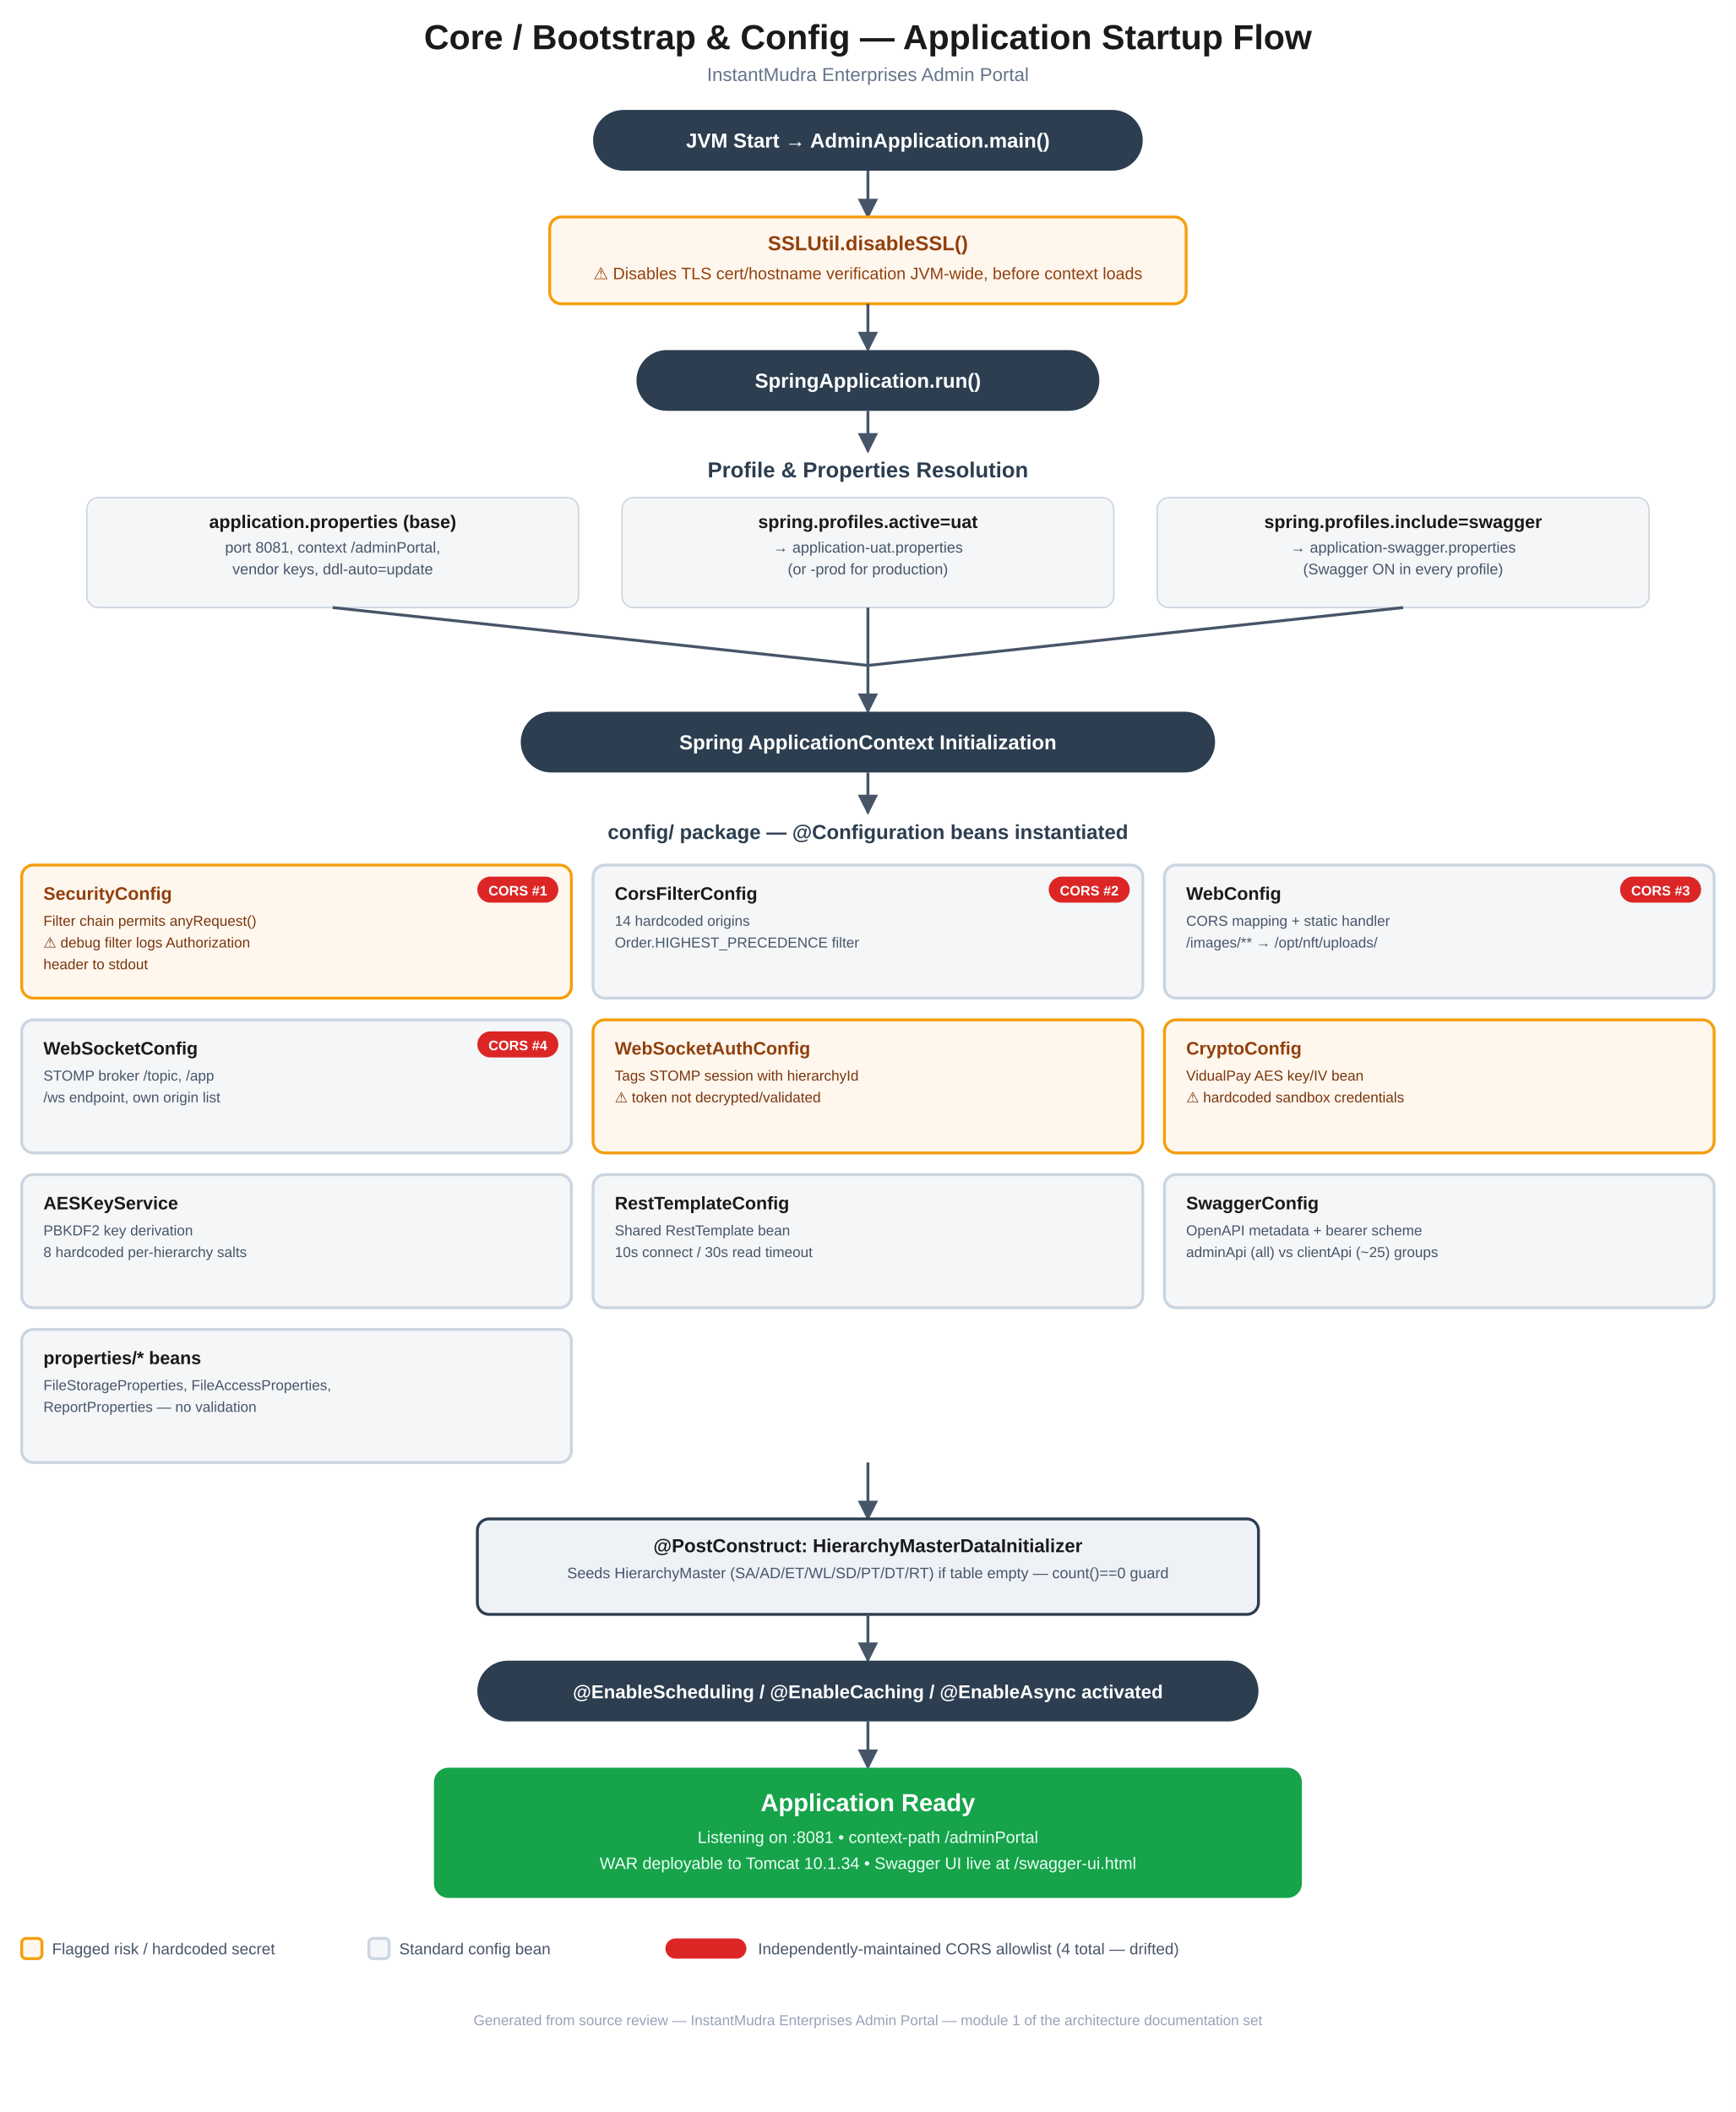
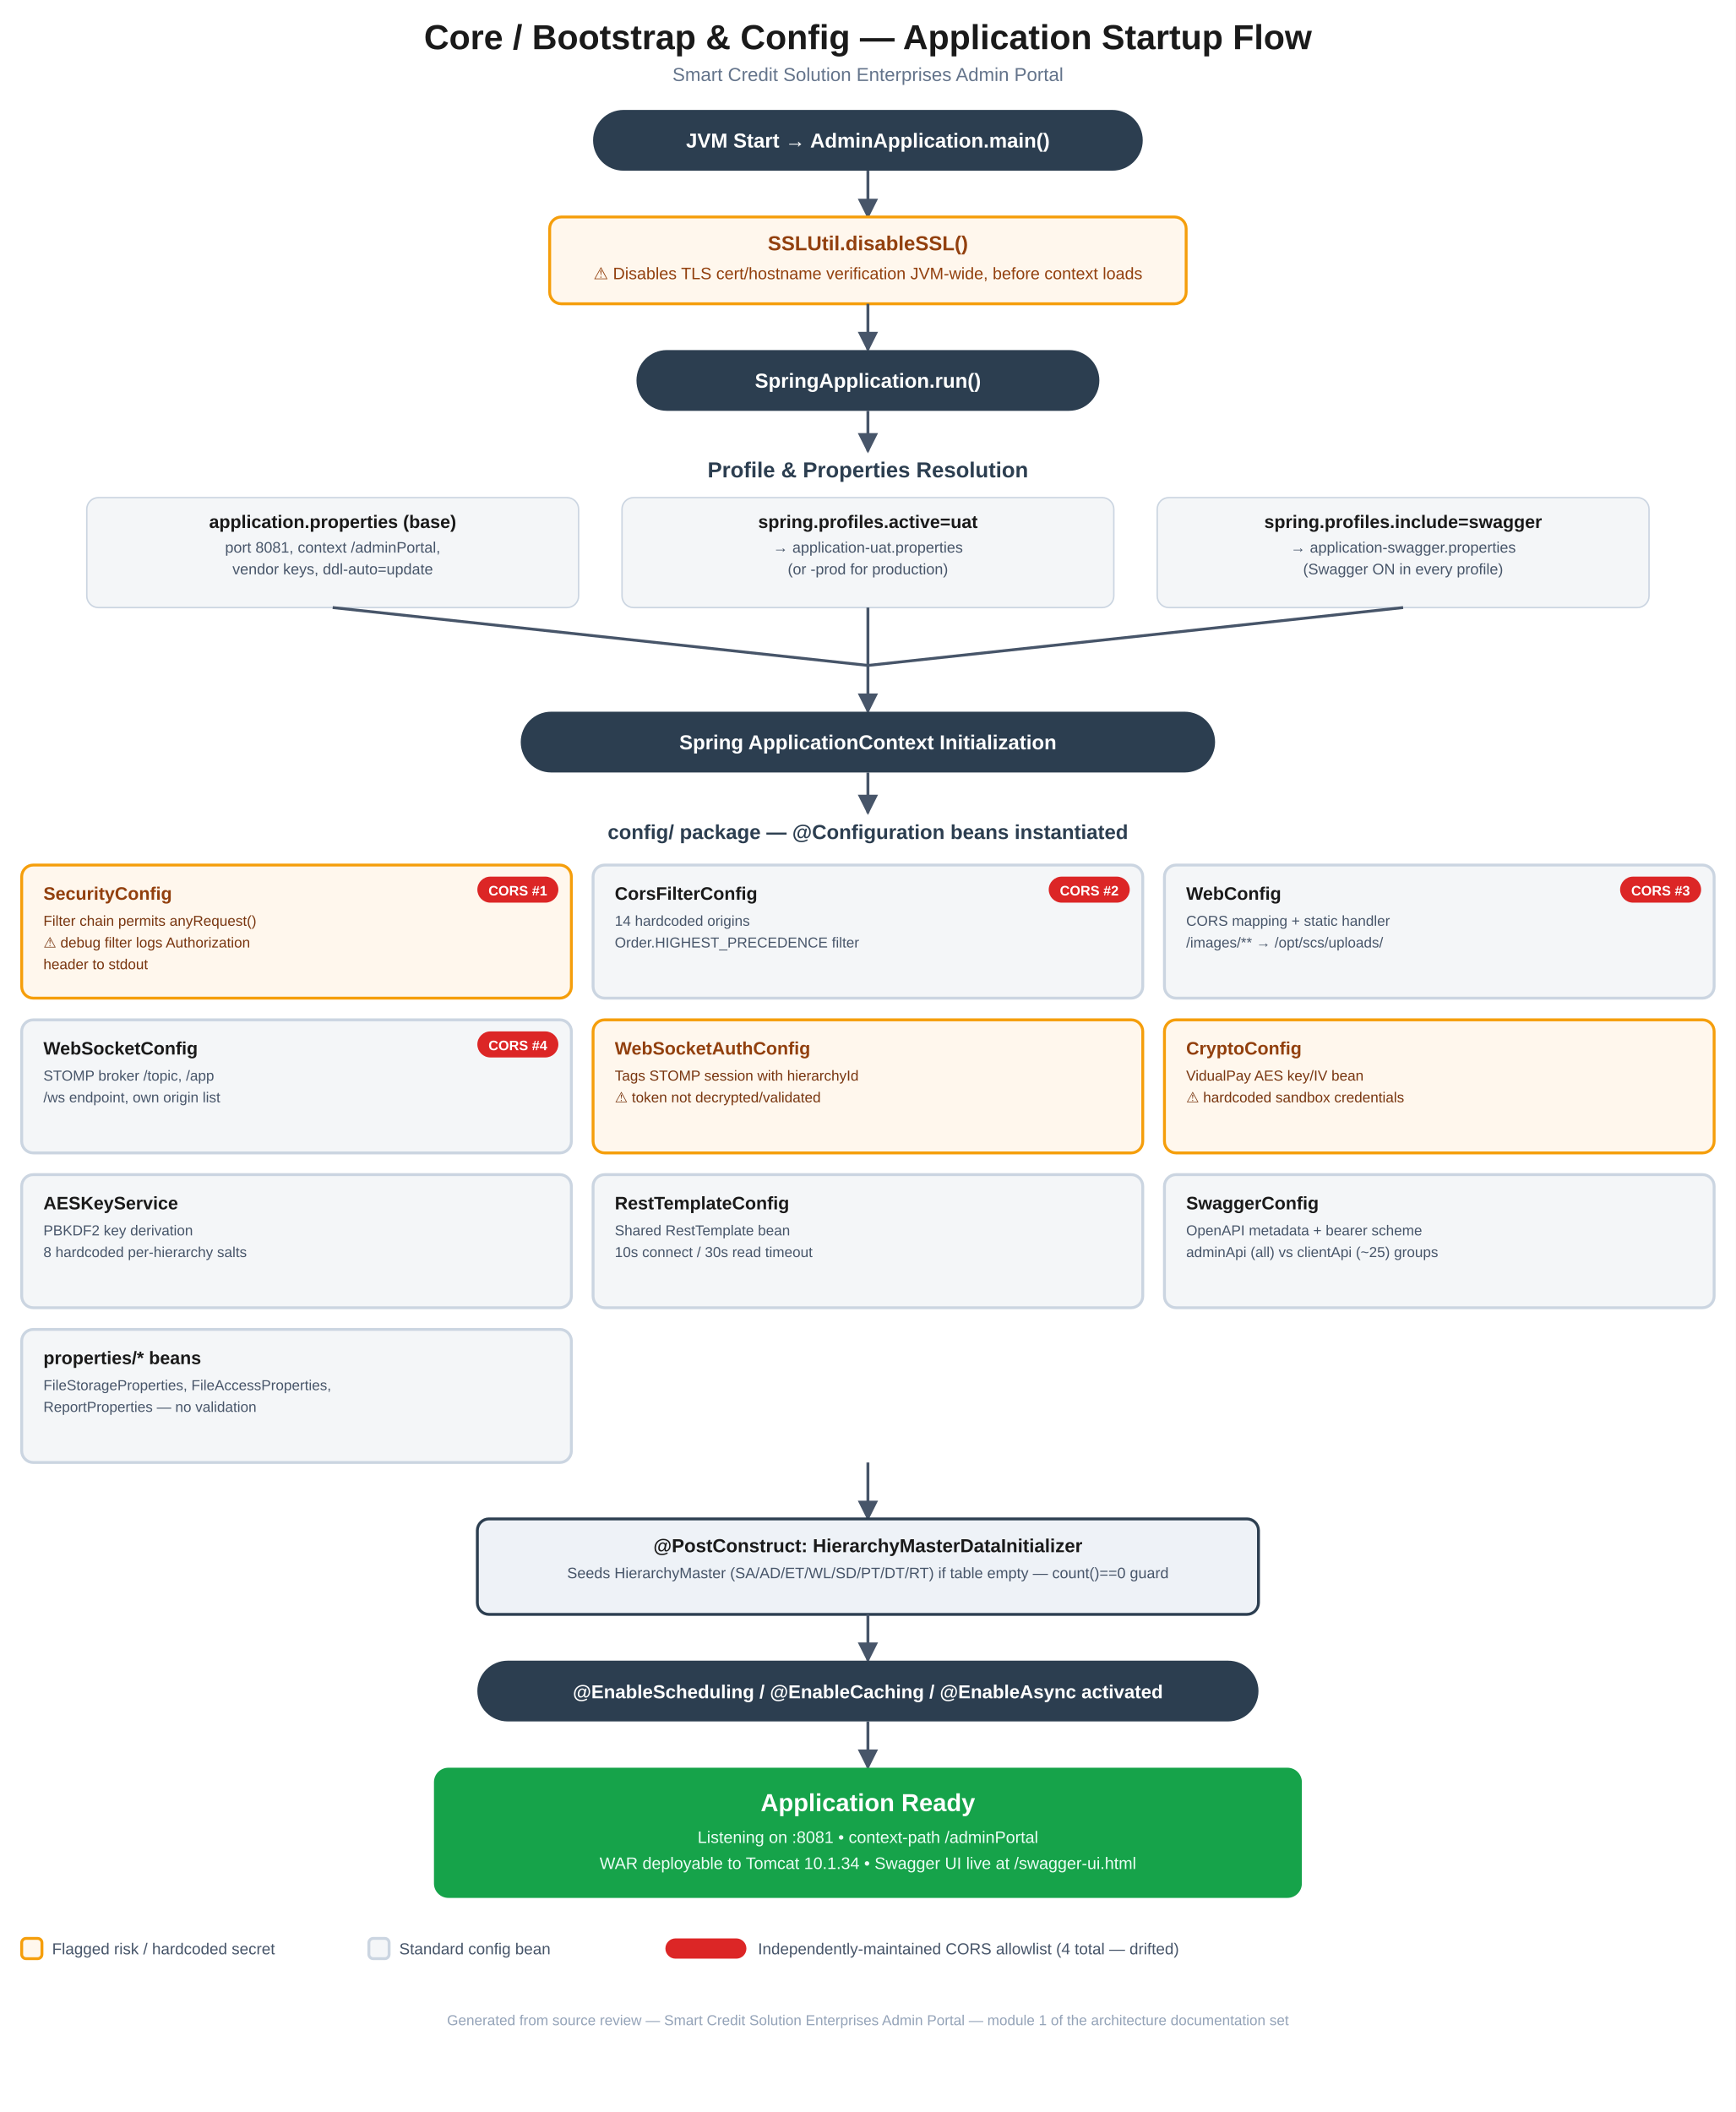
<svg xmlns="http://www.w3.org/2000/svg" viewBox="0 0 1200 1460" font-family="Segoe UI, Arial, sans-serif">
  <defs>
    <marker id="arrow" viewBox="0 0 10 10" refX="9" refY="5" markerWidth="7" markerHeight="7" orient="auto-start-reverse">
      <path d="M0,0 L10,5 L0,10 z" fill="#475569" />
    </marker>
  </defs>
  <rect x="0" y="0" width="1200" height="1460" fill="#ffffff" />
  <text x="600" y="34" text-anchor="middle" font-size="24" font-weight="700" fill="#1a1a1a">Core / Bootstrap &amp; Config — Application Startup Flow</text>
-   <text x="600" y="56" text-anchor="middle" font-size="13" fill="#64748b">InstantMudra Enterprises Admin Portal</text>
+   <text x="600" y="56" text-anchor="middle" font-size="13" fill="#64748b">Smart Credit Solution Enterprises Admin Portal</text>
  <rect x="410" y="76" width="380" height="42" rx="21" fill="#2c3e50" />
  <text x="600" y="102" text-anchor="middle" font-size="14" font-weight="600" fill="#ffffff">JVM Start → AdminApplication.main()</text>
  <line x1="600" y1="118" x2="600" y2="150" stroke="#475569" stroke-width="2" marker-end="url(#arrow)" />
  <rect x="380" y="150" width="440" height="60" rx="8" fill="#fff7ed" stroke="#f59e0b" stroke-width="2" />
  <text x="600" y="173" text-anchor="middle" font-size="14" font-weight="700" fill="#92400e">SSLUtil.disableSSL()</text>
  <text x="600" y="193" text-anchor="middle" font-size="11.5" fill="#92400e">⚠ Disables TLS cert/hostname verification JVM-wide, before context loads</text>
  <line x1="600" y1="210" x2="600" y2="242" stroke="#475569" stroke-width="2" marker-end="url(#arrow)" />
  <rect x="440" y="242" width="320" height="42" rx="21" fill="#2c3e50" />
  <text x="600" y="268" text-anchor="middle" font-size="14" font-weight="600" fill="#ffffff">SpringApplication.run()</text>
  <line x1="600" y1="284" x2="600" y2="312" stroke="#475569" stroke-width="2" marker-end="url(#arrow)" />
  <text x="600" y="330" text-anchor="middle" font-size="15" font-weight="700" fill="#2c3e50">Profile &amp; Properties Resolution</text>
  <rect x="60" y="344" width="340" height="76" rx="8" fill="#f4f6f8" stroke="#cbd5e1" />
  <text x="230" y="365" text-anchor="middle" font-size="12.5" font-weight="700" fill="#1a1a1a">application.properties (base)</text>
  <text x="230" y="382" text-anchor="middle" font-size="10.5" fill="#475569">port 8081, context /adminPortal,</text>
  <text x="230" y="397" text-anchor="middle" font-size="10.5" fill="#475569">vendor keys, ddl-auto=update</text>
  <rect x="430" y="344" width="340" height="76" rx="8" fill="#f4f6f8" stroke="#cbd5e1" />
  <text x="600" y="365" text-anchor="middle" font-size="12.5" font-weight="700" fill="#1a1a1a">spring.profiles.active=uat</text>
  <text x="600" y="382" text-anchor="middle" font-size="10.5" fill="#475569">→ application-uat.properties</text>
  <text x="600" y="397" text-anchor="middle" font-size="10.5" fill="#475569">(or -prod for production)</text>
  <rect x="800" y="344" width="340" height="76" rx="8" fill="#f4f6f8" stroke="#cbd5e1" />
  <text x="970" y="365" text-anchor="middle" font-size="12.5" font-weight="700" fill="#1a1a1a">spring.profiles.include=swagger</text>
  <text x="970" y="382" text-anchor="middle" font-size="10.5" fill="#475569">→ application-swagger.properties</text>
  <text x="970" y="397" text-anchor="middle" font-size="10.5" fill="#475569">(Swagger ON in every profile)</text>
  <line x1="230" y1="420" x2="600" y2="460" stroke="#475569" stroke-width="2" />
  <line x1="600" y1="420" x2="600" y2="460" stroke="#475569" stroke-width="2" />
  <line x1="970" y1="420" x2="600" y2="460" stroke="#475569" stroke-width="2" />
  <line x1="600" y1="460" x2="600" y2="492" stroke="#475569" stroke-width="2" marker-end="url(#arrow)" />
  <rect x="360" y="492" width="480" height="42" rx="21" fill="#2c3e50" />
  <text x="600" y="518" text-anchor="middle" font-size="14" font-weight="600" fill="#ffffff">Spring ApplicationContext Initialization</text>
  <line x1="600" y1="534" x2="600" y2="562" stroke="#475569" stroke-width="2" marker-end="url(#arrow)" />
  <text x="600" y="580" text-anchor="middle" font-size="14" font-weight="700" fill="#2c3e50">config/ package — @Configuration beans instantiated</text>
  <rect x="15" y="598" width="380" height="92" rx="8" fill="#fff7ed" stroke="#f59e0b" stroke-width="2" />
  <rect x="330" y="606" width="56" height="18" rx="9" fill="#dc2626" />
  <text x="358" y="619" text-anchor="middle" font-size="9.5" font-weight="700" fill="#ffffff">CORS #1</text>
  <text x="30" y="622" font-size="12.5" font-weight="700" fill="#92400e">SecurityConfig</text>
  <text x="30" y="640" font-size="10" fill="#78350f">Filter chain permits anyRequest()</text>
  <text x="30" y="655" font-size="10" fill="#78350f">⚠ debug filter logs Authorization</text>
  <text x="30" y="670" font-size="10" fill="#78350f">header to stdout</text>
  <rect x="410" y="598" width="380" height="92" rx="8" fill="#f4f6f8" stroke="#cbd5e1" stroke-width="2" />
  <rect x="725" y="606" width="56" height="18" rx="9" fill="#dc2626" />
  <text x="753" y="619" text-anchor="middle" font-size="9.5" font-weight="700" fill="#ffffff">CORS #2</text>
  <text x="425" y="622" font-size="12.5" font-weight="700" fill="#1a1a1a">CorsFilterConfig</text>
  <text x="425" y="640" font-size="10" fill="#475569">14 hardcoded origins</text>
  <text x="425" y="655" font-size="10" fill="#475569">Order.HIGHEST_PRECEDENCE filter</text>
  <rect x="805" y="598" width="380" height="92" rx="8" fill="#f4f6f8" stroke="#cbd5e1" stroke-width="2" />
  <rect x="1120" y="606" width="56" height="18" rx="9" fill="#dc2626" />
  <text x="1148" y="619" text-anchor="middle" font-size="9.5" font-weight="700" fill="#ffffff">CORS #3</text>
  <text x="820" y="622" font-size="12.5" font-weight="700" fill="#1a1a1a">WebConfig</text>
  <text x="820" y="640" font-size="10" fill="#475569">CORS mapping + static handler</text>
-   <text x="820" y="655" font-size="10" fill="#475569">/images/** → /opt/nft/uploads/</text>
+   <text x="820" y="655" font-size="10" fill="#475569">/images/** → /opt/scs/uploads/</text>
  <rect x="15" y="705" width="380" height="92" rx="8" fill="#f4f6f8" stroke="#cbd5e1" stroke-width="2" />
  <rect x="330" y="713" width="56" height="18" rx="9" fill="#dc2626" />
  <text x="358" y="726" text-anchor="middle" font-size="9.5" font-weight="700" fill="#ffffff">CORS #4</text>
  <text x="30" y="729" font-size="12.5" font-weight="700" fill="#1a1a1a">WebSocketConfig</text>
  <text x="30" y="747" font-size="10" fill="#475569">STOMP broker /topic, /app</text>
  <text x="30" y="762" font-size="10" fill="#475569">/ws endpoint, own origin list</text>
  <rect x="410" y="705" width="380" height="92" rx="8" fill="#fff7ed" stroke="#f59e0b" stroke-width="2" />
  <text x="425" y="729" font-size="12.5" font-weight="700" fill="#92400e">WebSocketAuthConfig</text>
  <text x="425" y="747" font-size="10" fill="#78350f">Tags STOMP session with hierarchyId</text>
  <text x="425" y="762" font-size="10" fill="#78350f">⚠ token not decrypted/validated</text>
  <rect x="805" y="705" width="380" height="92" rx="8" fill="#fff7ed" stroke="#f59e0b" stroke-width="2" />
  <text x="820" y="729" font-size="12.5" font-weight="700" fill="#92400e">CryptoConfig</text>
  <text x="820" y="747" font-size="10" fill="#78350f">VidualPay AES key/IV bean</text>
  <text x="820" y="762" font-size="10" fill="#78350f">⚠ hardcoded sandbox credentials</text>
  <rect x="15" y="812" width="380" height="92" rx="8" fill="#f4f6f8" stroke="#cbd5e1" stroke-width="2" />
  <text x="30" y="836" font-size="12.5" font-weight="700" fill="#1a1a1a">AESKeyService</text>
  <text x="30" y="854" font-size="10" fill="#475569">PBKDF2 key derivation</text>
  <text x="30" y="869" font-size="10" fill="#475569">8 hardcoded per-hierarchy salts</text>
  <rect x="410" y="812" width="380" height="92" rx="8" fill="#f4f6f8" stroke="#cbd5e1" stroke-width="2" />
  <text x="425" y="836" font-size="12.5" font-weight="700" fill="#1a1a1a">RestTemplateConfig</text>
  <text x="425" y="854" font-size="10" fill="#475569">Shared RestTemplate bean</text>
  <text x="425" y="869" font-size="10" fill="#475569">10s connect / 30s read timeout</text>
  <rect x="805" y="812" width="380" height="92" rx="8" fill="#f4f6f8" stroke="#cbd5e1" stroke-width="2" />
  <text x="820" y="836" font-size="12.5" font-weight="700" fill="#1a1a1a">SwaggerConfig</text>
  <text x="820" y="854" font-size="10" fill="#475569">OpenAPI metadata + bearer scheme</text>
  <text x="820" y="869" font-size="10" fill="#475569">adminApi (all) vs clientApi (~25) groups</text>
  <rect x="15" y="919" width="380" height="92" rx="8" fill="#f4f6f8" stroke="#cbd5e1" stroke-width="2" />
  <text x="30" y="943" font-size="12.5" font-weight="700" fill="#1a1a1a">properties/* beans</text>
  <text x="30" y="961" font-size="10" fill="#475569">FileStorageProperties, FileAccessProperties,</text>
  <text x="30" y="976" font-size="10" fill="#475569">ReportProperties — no validation</text>
  <line x1="600" y1="1011" x2="600" y2="1050" stroke="#475569" stroke-width="2" marker-end="url(#arrow)" />
  <rect x="330" y="1050" width="540" height="66" rx="8" fill="#eef2f7" stroke="#2c3e50" stroke-width="2" />
  <text x="600" y="1073" text-anchor="middle" font-size="13" font-weight="700" fill="#1a1a1a">@PostConstruct: HierarchyMasterDataInitializer</text>
  <text x="600" y="1091" text-anchor="middle" font-size="10.5" fill="#475569">Seeds HierarchyMaster (SA/AD/ET/WL/SD/PT/DT/RT) if table empty — count()==0 guard</text>
  <line x1="600" y1="1116" x2="600" y2="1148" stroke="#475569" stroke-width="2" marker-end="url(#arrow)" />
  <rect x="330" y="1148" width="540" height="42" rx="21" fill="#2c3e50" />
  <text x="600" y="1174" text-anchor="middle" font-size="13" font-weight="600" fill="#ffffff">@EnableScheduling / @EnableCaching / @EnableAsync activated</text>
  <line x1="600" y1="1190" x2="600" y2="1222" stroke="#475569" stroke-width="2" marker-end="url(#arrow)" />
  <rect x="300" y="1222" width="600" height="90" rx="10" fill="#16a34a" />
  <text x="600" y="1252" text-anchor="middle" font-size="17" font-weight="700" fill="#ffffff">Application Ready</text>
  <text x="600" y="1274" text-anchor="middle" font-size="11.5" fill="#ecfdf5">Listening on :8081  •  context-path /adminPortal</text>
  <text x="600" y="1292" text-anchor="middle" font-size="11.5" fill="#ecfdf5">WAR deployable to Tomcat 10.1.34  •  Swagger UI live at /swagger-ui.html</text>
  <rect x="15" y="1340" width="14" height="14" rx="3" fill="#fff7ed" stroke="#f59e0b" stroke-width="2" />
  <text x="36" y="1351" font-size="11" fill="#475569">Flagged risk / hardcoded secret</text>
  <rect x="255" y="1340" width="14" height="14" rx="3" fill="#f4f6f8" stroke="#cbd5e1" stroke-width="2" />
  <text x="276" y="1351" font-size="11" fill="#475569">Standard config bean</text>
  <rect x="460" y="1340" width="56" height="14" rx="7" fill="#dc2626" />
  <text x="524" y="1351" font-size="11" fill="#475569">Independently-maintained CORS allowlist (4 total — drifted)</text>
-   <text x="600" y="1400" text-anchor="middle" font-size="10" fill="#94a3b8">Generated from source review — InstantMudra Enterprises Admin Portal — module 1 of the architecture documentation set</text>
+   <text x="600" y="1400" text-anchor="middle" font-size="10" fill="#94a3b8">Generated from source review — Smart Credit Solution Enterprises Admin Portal — module 1 of the architecture documentation set</text>
</svg>
